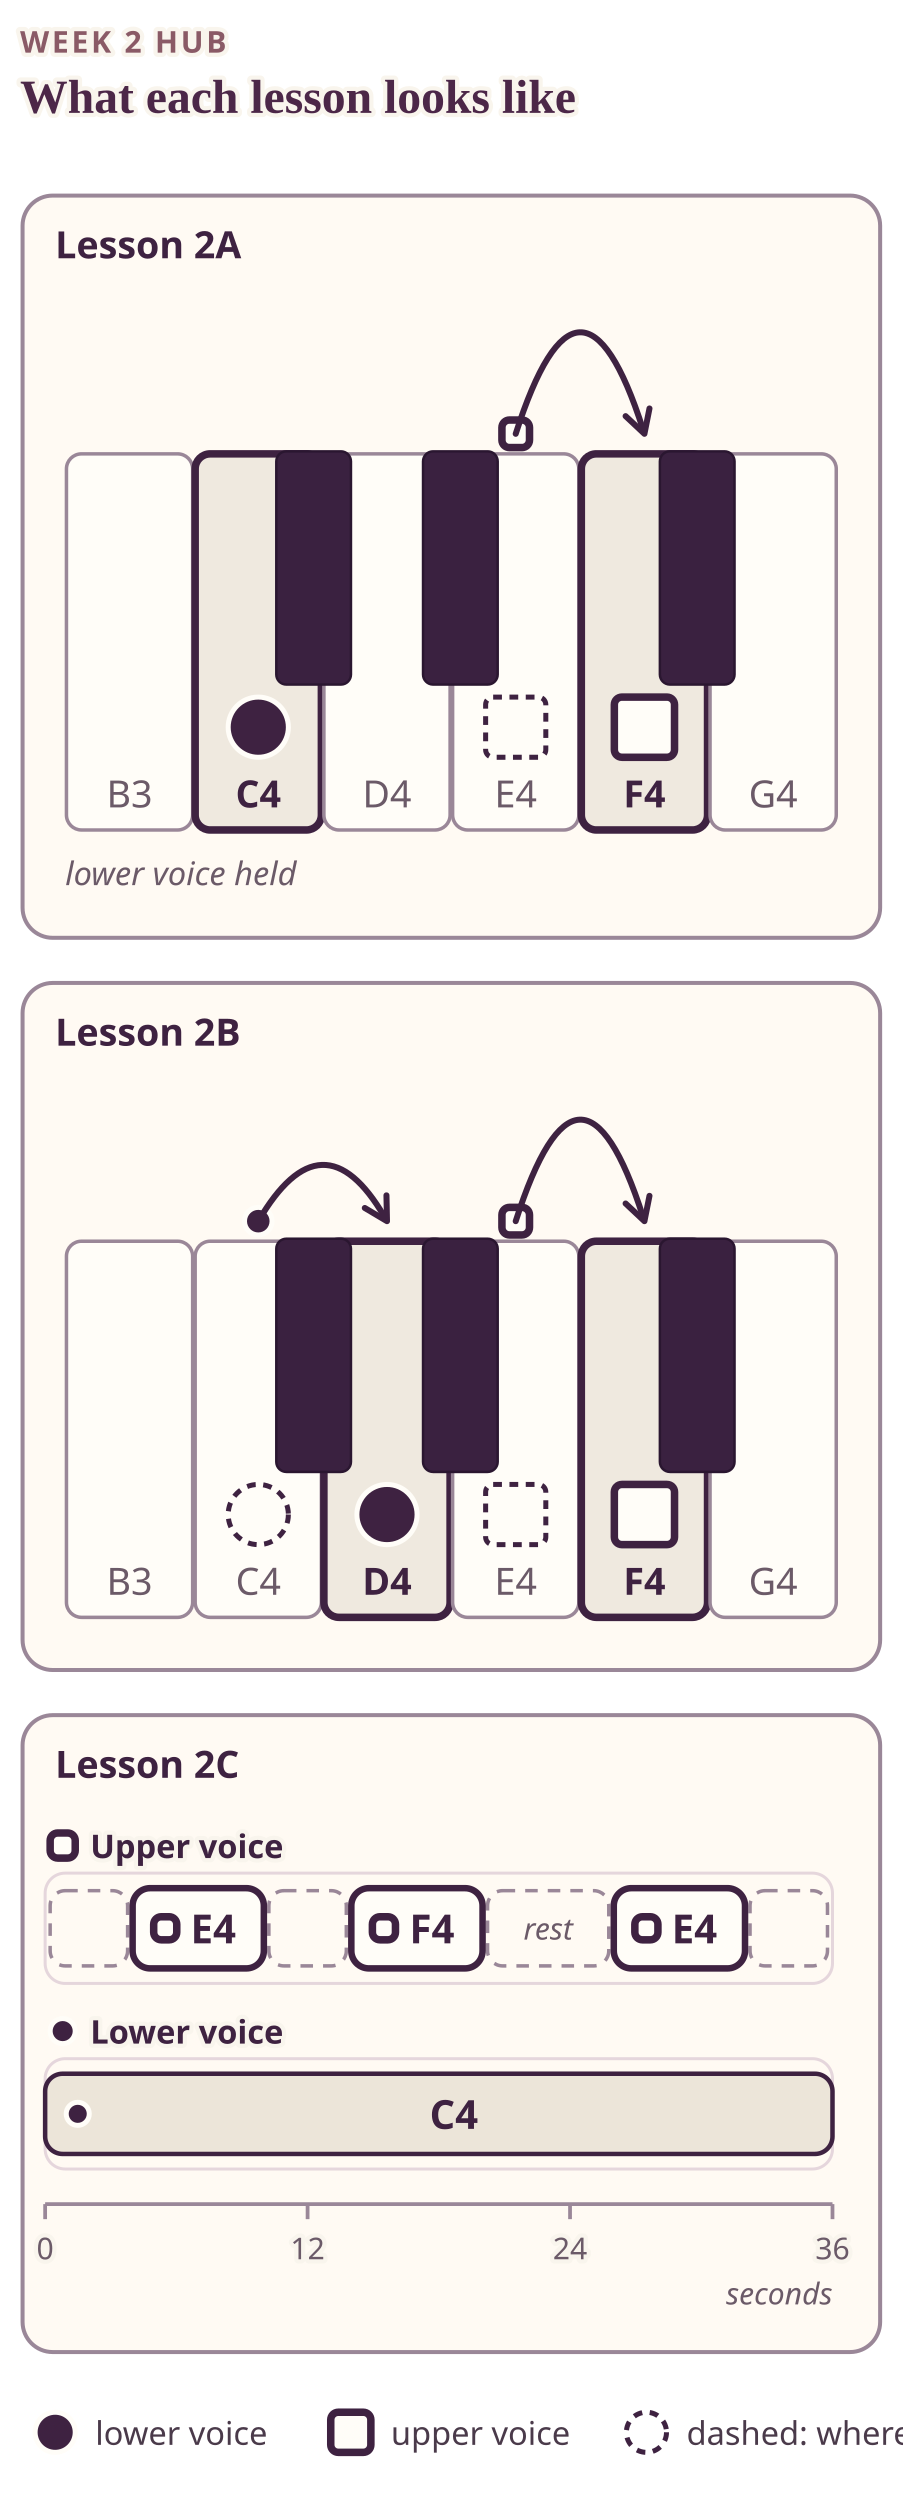
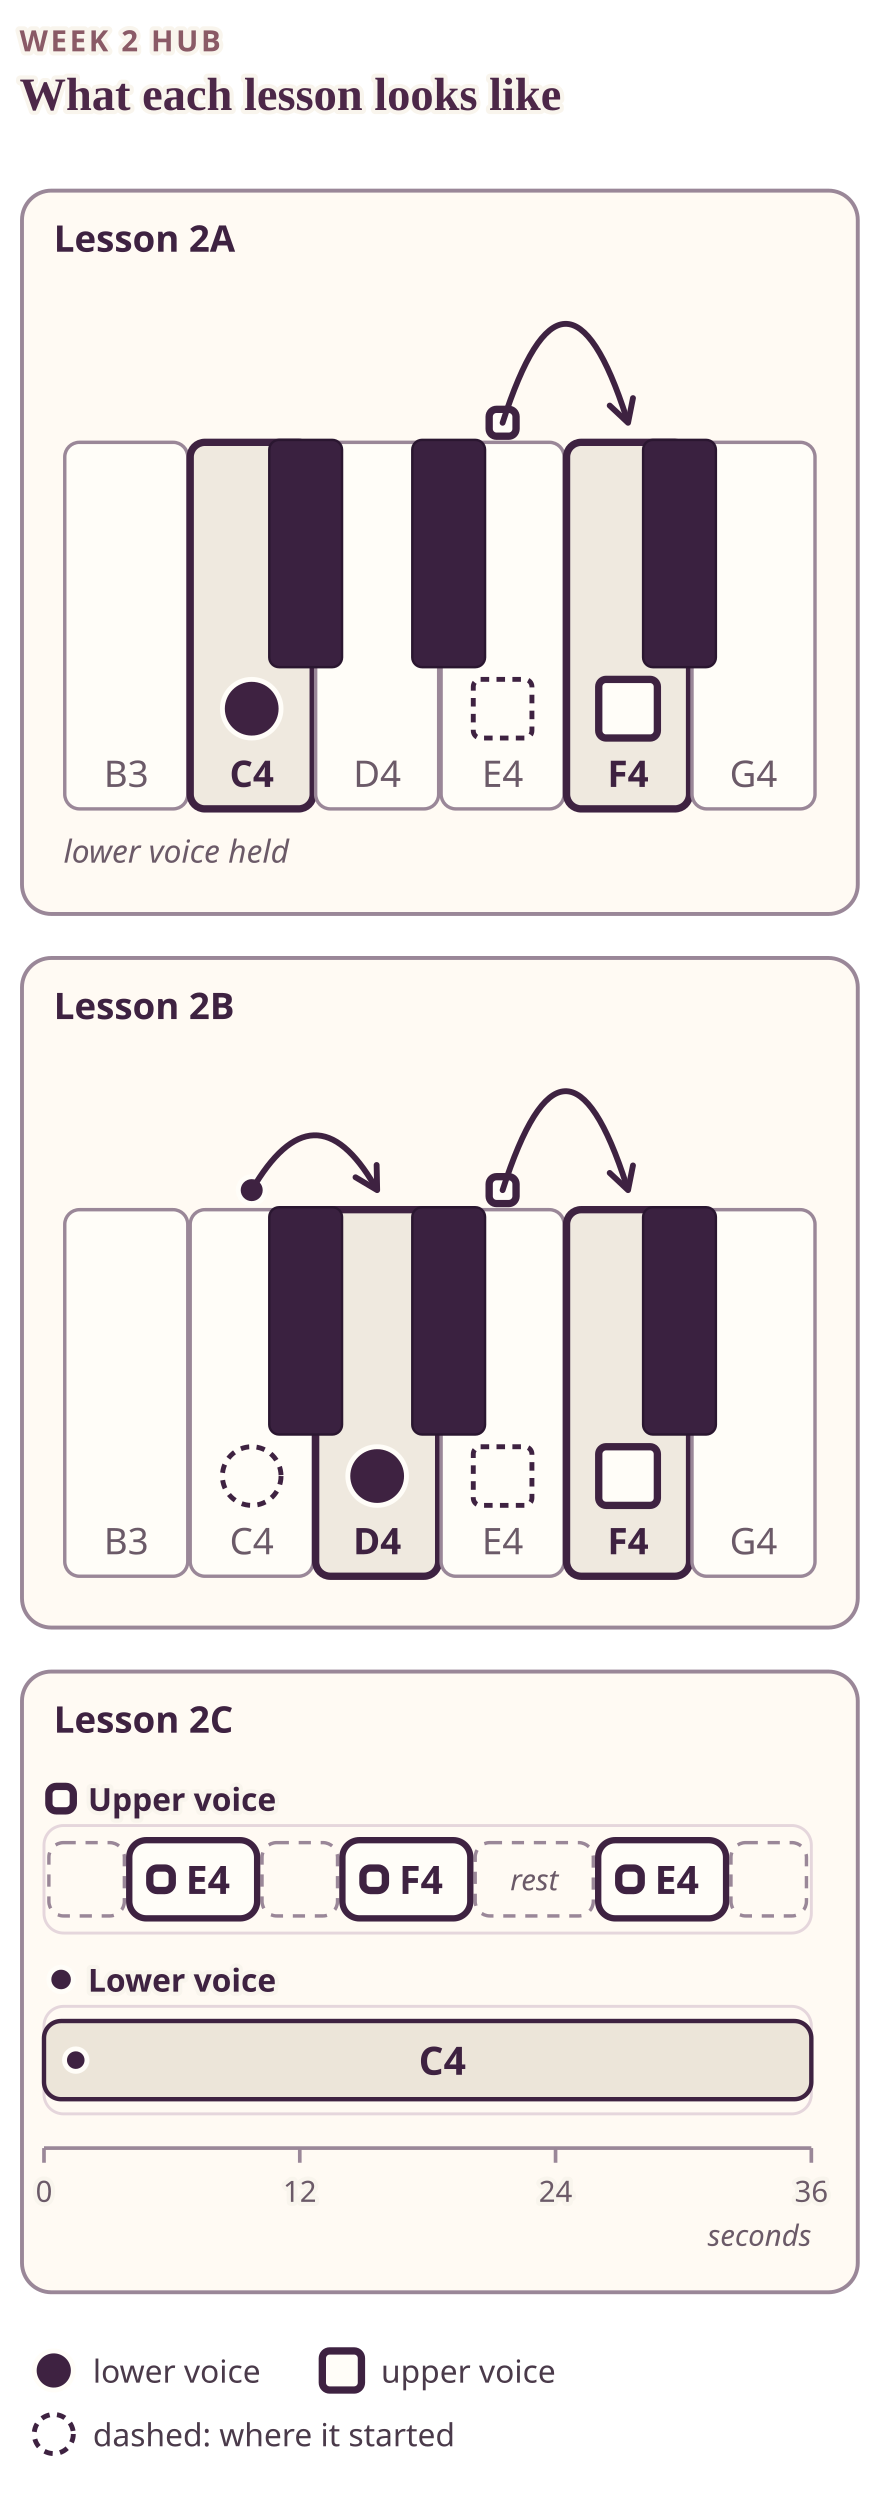
- <svg xmlns="http://www.w3.org/2000/svg" viewBox="0 0 360 997" width="360" height="997" role="img" aria-labelledby="m07-h-04-narrow-t m07-h-04-narrow-d">
+ <svg xmlns="http://www.w3.org/2000/svg" viewBox="0 0 360 1023" width="360" height="1023" role="img" aria-labelledby="m07-h-04-narrow-t m07-h-04-narrow-d">
  <defs>
    <linearGradient id="m07-h-04-narrow-w" x1="0" y1="0" x2="0" y2="1">
      <stop offset="0" stop-color="#fffdf8" />
      <stop offset=".78" stop-color="#f7efe2" />
      <stop offset="1" stop-color="#eadfcd" />
    </linearGradient>
    <linearGradient id="m07-h-04-narrow-b" x1="0" y1="0" x2="0" y2="1">
      <stop offset="0" stop-color="#4a2a4d" />
      <stop offset=".85" stop-color="#2a1630" />
      <stop offset="1" stop-color="#3a2140" />
    </linearGradient>
    <radialGradient id="m07-h-04-narrow-home" cx=".5" cy=".82" r=".75">
      <stop offset="0" stop-color="#ffd98a" />
      <stop offset=".55" stop-color="#f6b94f" />
      <stop offset="1" stop-color="#f3a53a" stop-opacity=".92" />
    </radialGradient>
    <radialGradient id="m07-h-04-narrow-lower" cx=".5" cy=".82" r=".75">
      <stop offset="0" stop-color="#ffe0a6" />
      <stop offset="1" stop-color="#f3b25a" />
    </radialGradient>
    <radialGradient id="m07-h-04-narrow-upper" cx=".5" cy=".82" r=".75">
      <stop offset="0" stop-color="#bfe7e2" />
      <stop offset="1" stop-color="#8fcdc6" />
    </radialGradient>
    <linearGradient id="m07-h-04-narrow-shared" x1="0" y1="0" x2="1" y2="0">
      <stop offset="0" stop-color="#f6c46a" />
      <stop offset=".5" stop-color="#efe6c4" />
      <stop offset="1" stop-color="#8fcdc6" />
    </linearGradient>
    <filter id="m07-h-04-narrow-glow" x="-40%" y="-20%" width="180%" height="150%">
      <feGaussianBlur stdDeviation="9" />
    </filter>
  </defs>
  <g transform="translate(8 8)">
    <g transform="translate(0 0)">
      <text x="0" y="13" font-family="ui-sans-serif, system-ui, 'Segoe UI', sans-serif" font-size="12" font-weight="700" text-anchor="start" fill="#8a5a66" letter-spacing="1.1" stroke="#f9f5ed" stroke-width="3.4" stroke-linejoin="round" paint-order="stroke fill">WEEK 2 HUB</text>
      <text x="0" y="37" font-family="Georgia, 'Times New Roman', serif" font-size="19" font-weight="600" text-anchor="start" fill="#4C2748" stroke="#f9f5ed" stroke-width="3.4" stroke-linejoin="round" paint-order="stroke fill">What each lesson looks like</text>
    </g>
    <g transform="translate(0 69)">
      <g transform="translate(0 0)">
        <rect x="1" y="1" width="342" height="296" rx="12" fill="#fffaf3" stroke="#9a8798" stroke-width="1.6" />
        <text x="14" y="26" font-family="ui-sans-serif, system-ui, 'Segoe UI', sans-serif" font-size="15" font-weight="700" text-anchor="start" fill="#3e2241">Lesson 2A</text>
        <g transform="translate(10 40)">
          <rect x="8.5" y="64" width="50.333" height="150" rx="6" fill="#fffdf8" stroke="#9a8798" stroke-width="1.4" />
          <rect x="59.833" y="64" width="50.333" height="150" rx="6" fill="#efe9df" stroke="#3e2241" stroke-width="3" />
          <rect x="111.167" y="64" width="50.333" height="150" rx="6" fill="#fffdf8" stroke="#9a8798" stroke-width="1.4" />
          <rect x="162.5" y="64" width="50.333" height="150" rx="6" fill="#fffdf8" stroke="#9a8798" stroke-width="1.4" />
          <rect x="213.833" y="64" width="50.333" height="150" rx="6" fill="#efe9df" stroke="#3e2241" stroke-width="3" />
          <rect x="265.167" y="64" width="50.333" height="150" rx="6" fill="#fffdf8" stroke="#9a8798" stroke-width="1.4" />
          <rect x="92.187" y="63" width="29.773" height="93" rx="4" fill="#3a2140" stroke="#2a1630" stroke-width="1" />
          <rect x="150.707" y="63" width="29.773" height="93" rx="4" fill="#3a2140" stroke="#2a1630" stroke-width="1" />
          <rect x="245.16" y="63" width="29.773" height="93" rx="4" fill="#3a2140" stroke="#2a1630" stroke-width="1" />
          <text x="33.667" y="205" font-family="ui-sans-serif, system-ui, 'Segoe UI', sans-serif" font-size="15" font-weight="500" text-anchor="middle" fill="#6b5a68">B3</text>
          <text x="85" y="205" font-family="ui-sans-serif, system-ui, 'Segoe UI', sans-serif" font-size="15" font-weight="700" text-anchor="middle" fill="#3e2241">C4</text>
          <text x="136.333" y="205" font-family="ui-sans-serif, system-ui, 'Segoe UI', sans-serif" font-size="15" font-weight="500" text-anchor="middle" fill="#6b5a68">D4</text>
          <text x="187.667" y="205" font-family="ui-sans-serif, system-ui, 'Segoe UI', sans-serif" font-size="15" font-weight="500" text-anchor="middle" fill="#6b5a68">E4</text>
          <text x="239" y="205" font-family="ui-sans-serif, system-ui, 'Segoe UI', sans-serif" font-size="15" font-weight="700" text-anchor="middle" fill="#3e2241">F4</text>
          <text x="290.333" y="205" font-family="ui-sans-serif, system-ui, 'Segoe UI', sans-serif" font-size="15" font-weight="500" text-anchor="middle" fill="#6b5a68">G4</text>
          <circle cx="85" cy="173" r="12" fill="#3e2241" stroke="#fffdf8" stroke-width="2" />
          <rect x="175.667" y="161" width="24" height="24" rx="3" fill="none" stroke="#3e2241" stroke-width="2" stroke-dasharray="3.5 3" />
          <rect x="227" y="161" width="24" height="24" rx="3" fill="#fffdf8" stroke="#3e2241" stroke-width="3" />
          <rect x="182.167" y="50.5" width="11" height="11" rx="3" fill="#fffdf8" stroke="#3e2241" stroke-width="3" />
          <path d="M187.667 56 Q213.333 -24 238.389 54.096" fill="none" stroke="#3e2241" stroke-width="2.4" stroke-linecap="round" />
          <path d="M239 56 l-7.51 -7.042 M239 56 l2.012 -10.097" stroke="#3e2241" stroke-width="2.4" stroke-linecap="round" />
          <text x="8" y="236" font-family="ui-sans-serif, system-ui, 'Segoe UI', sans-serif" font-size="13" font-weight="400" text-anchor="start" fill="#6b5a68" font-style="italic">lower voice held</text>
        </g>
      </g>
      <g transform="translate(0 314)">
        <rect x="1" y="1" width="342" height="274" rx="12" fill="#fffaf3" stroke="#9a8798" stroke-width="1.6" />
        <text x="14" y="26" font-family="ui-sans-serif, system-ui, 'Segoe UI', sans-serif" font-size="15" font-weight="700" text-anchor="start" fill="#3e2241">Lesson 2B</text>
        <g transform="translate(10 40)">
          <rect x="8.5" y="64" width="50.333" height="150" rx="6" fill="#fffdf8" stroke="#9a8798" stroke-width="1.4" />
          <rect x="59.833" y="64" width="50.333" height="150" rx="6" fill="#fffdf8" stroke="#9a8798" stroke-width="1.4" />
          <rect x="111.167" y="64" width="50.333" height="150" rx="6" fill="#efe9df" stroke="#3e2241" stroke-width="3" />
          <rect x="162.5" y="64" width="50.333" height="150" rx="6" fill="#fffdf8" stroke="#9a8798" stroke-width="1.4" />
          <rect x="213.833" y="64" width="50.333" height="150" rx="6" fill="#efe9df" stroke="#3e2241" stroke-width="3" />
          <rect x="265.167" y="64" width="50.333" height="150" rx="6" fill="#fffdf8" stroke="#9a8798" stroke-width="1.4" />
          <rect x="92.187" y="63" width="29.773" height="93" rx="4" fill="#3a2140" stroke="#2a1630" stroke-width="1" />
          <rect x="150.707" y="63" width="29.773" height="93" rx="4" fill="#3a2140" stroke="#2a1630" stroke-width="1" />
          <rect x="245.16" y="63" width="29.773" height="93" rx="4" fill="#3a2140" stroke="#2a1630" stroke-width="1" />
          <text x="33.667" y="205" font-family="ui-sans-serif, system-ui, 'Segoe UI', sans-serif" font-size="15" font-weight="500" text-anchor="middle" fill="#6b5a68">B3</text>
          <text x="85" y="205" font-family="ui-sans-serif, system-ui, 'Segoe UI', sans-serif" font-size="15" font-weight="500" text-anchor="middle" fill="#6b5a68">C4</text>
          <text x="136.333" y="205" font-family="ui-sans-serif, system-ui, 'Segoe UI', sans-serif" font-size="15" font-weight="700" text-anchor="middle" fill="#3e2241">D4</text>
          <text x="187.667" y="205" font-family="ui-sans-serif, system-ui, 'Segoe UI', sans-serif" font-size="15" font-weight="500" text-anchor="middle" fill="#6b5a68">E4</text>
          <text x="239" y="205" font-family="ui-sans-serif, system-ui, 'Segoe UI', sans-serif" font-size="15" font-weight="700" text-anchor="middle" fill="#3e2241">F4</text>
          <text x="290.333" y="205" font-family="ui-sans-serif, system-ui, 'Segoe UI', sans-serif" font-size="15" font-weight="500" text-anchor="middle" fill="#6b5a68">G4</text>
          <circle cx="85" cy="173" r="12" fill="none" stroke="#3e2241" stroke-width="2" stroke-dasharray="3.5 3" />
          <circle cx="136.333" cy="173" r="12" fill="#3e2241" stroke="#fffdf8" stroke-width="2" />
          <rect x="175.667" y="161" width="24" height="24" rx="3" fill="none" stroke="#3e2241" stroke-width="2" stroke-dasharray="3.5 3" />
          <rect x="227" y="161" width="24" height="24" rx="3" fill="#fffdf8" stroke="#3e2241" stroke-width="3" />
          <circle cx="85" cy="56" r="5.5" fill="#3e2241" stroke="#fffdf8" stroke-width="2" />
          <path d="M85 56 Q110.667 12 135.326 54.272" fill="none" stroke="#3e2241" stroke-width="2.4" stroke-linecap="round" />
          <path d="M136.333 56 l-8.854 -5.255 M136.333 56 l-0.216 -10.293" stroke="#3e2241" stroke-width="2.4" stroke-linecap="round" />
          <rect x="182.167" y="50.5" width="11" height="11" rx="3" fill="#fffdf8" stroke="#3e2241" stroke-width="3" />
          <path d="M187.667 56 Q213.333 -24 238.389 54.096" fill="none" stroke="#3e2241" stroke-width="2.4" stroke-linecap="round" />
          <path d="M239 56 l-7.51 -7.042 M239 56 l2.012 -10.097" stroke="#3e2241" stroke-width="2.4" stroke-linecap="round" />
        </g>
      </g>
      <g transform="translate(0 606)">
        <rect x="1" y="1" width="342" height="254" rx="12" fill="#fffaf3" stroke="#9a8798" stroke-width="1.6" />
        <text x="14" y="26" font-family="ui-sans-serif, system-ui, 'Segoe UI', sans-serif" font-size="15" font-weight="700" text-anchor="start" fill="#3e2241">Lesson 2C</text>
        <g transform="translate(10 40)">
          <text x="18" y="18" font-family="ui-sans-serif, system-ui, 'Segoe UI', sans-serif" font-size="13" font-weight="700" text-anchor="start" fill="#3e2241" stroke="#f9f5ed" stroke-width="3.4" stroke-linejoin="round" paint-order="stroke fill">Upper voice</text>
          <rect x="2" y="8" width="10" height="10" rx="3" fill="#fffdf8" stroke="#3e2241" stroke-width="3" />
          <rect x="0" y="24" width="314" height="44" rx="8" fill="#fffaf3" stroke="#e5d6dc" stroke-width="1.2" />
          <rect x="2" y="31" width="30.889" height="30" rx="6" fill="none" stroke="#9a8798" stroke-width="1.4" stroke-dasharray="5 4" />
          <rect x="89.222" y="31" width="30.889" height="30" rx="6" fill="none" stroke="#9a8798" stroke-width="1.4" stroke-dasharray="5 4" />
          <rect x="176.444" y="31" width="48.333" height="30" rx="6" fill="none" stroke="#9a8798" stroke-width="1.4" stroke-dasharray="5 4" />
          <text x="200.611" y="50.5" font-family="ui-sans-serif, system-ui, 'Segoe UI', sans-serif" font-size="12" font-weight="400" text-anchor="middle" fill="#6b5a68" font-style="italic">rest</text>
          <rect x="281.111" y="31" width="30.889" height="30" rx="6" fill="none" stroke="#9a8798" stroke-width="1.4" stroke-dasharray="5 4" />
          <rect x="34.889" y="30" width="52.333" height="32" rx="7" fill="#fffdf8" stroke="#3e2241" stroke-width="2.6" />
          <rect x="43.289" y="41.4" width="9.2" height="9.2" rx="3" fill="#fffdf8" stroke="#3e2241" stroke-width="3" />
          <text x="67.056" y="52" font-family="ui-sans-serif, system-ui, 'Segoe UI', sans-serif" font-size="16" font-weight="700" text-anchor="middle" fill="#3e2241">E4</text>
          <rect x="122.111" y="30" width="52.333" height="32" rx="7" fill="#fffdf8" stroke="#3e2241" stroke-width="2.6" />
          <rect x="130.511" y="41.4" width="9.2" height="9.2" rx="3" fill="#fffdf8" stroke="#3e2241" stroke-width="3" />
          <text x="154.278" y="52" font-family="ui-sans-serif, system-ui, 'Segoe UI', sans-serif" font-size="16" font-weight="700" text-anchor="middle" fill="#3e2241">F4</text>
          <rect x="226.778" y="30" width="52.333" height="32" rx="7" fill="#fffdf8" stroke="#3e2241" stroke-width="2.6" />
          <rect x="235.178" y="41.4" width="9.2" height="9.2" rx="3" fill="#fffdf8" stroke="#3e2241" stroke-width="3" />
          <text x="258.944" y="52" font-family="ui-sans-serif, system-ui, 'Segoe UI', sans-serif" font-size="16" font-weight="700" text-anchor="middle" fill="#3e2241">E4</text>
          <text x="18" y="92" font-family="ui-sans-serif, system-ui, 'Segoe UI', sans-serif" font-size="13" font-weight="700" text-anchor="start" fill="#3e2241" stroke="#f9f5ed" stroke-width="3.4" stroke-linejoin="round" paint-order="stroke fill">Lower voice</text>
          <circle cx="7" cy="87" r="5" fill="#3e2241" stroke="#fffdf8" stroke-width="2" />
          <rect x="0" y="98" width="314" height="44" rx="8" fill="#fffaf3" stroke="#e5d6dc" stroke-width="1.2" />
          <rect x="0" y="104" width="314" height="32" rx="7" fill="#ece5d9" stroke="#3e2241" stroke-width="1.8" />
          <circle cx="13" cy="120" r="4.6" fill="#3e2241" stroke="#fffdf8" stroke-width="2" />
          <text x="163" y="126" font-family="ui-sans-serif, system-ui, 'Segoe UI', sans-serif" font-size="16" font-weight="700" text-anchor="middle" fill="#3e2241">C4</text>
          <path d="M0 156 h314" stroke="#9a8798" stroke-width="1.5" />
          <path d="M0 156 v6" stroke="#9a8798" stroke-width="1.5" />
          <text x="0" y="178" font-family="ui-sans-serif, system-ui, 'Segoe UI', sans-serif" font-size="12" font-weight="400" text-anchor="middle" fill="#6b5a68" stroke="#f9f5ed" stroke-width="3.4" stroke-linejoin="round" paint-order="stroke fill">0</text>
          <path d="M104.667 156 v6" stroke="#9a8798" stroke-width="1.5" />
          <text x="104.667" y="178" font-family="ui-sans-serif, system-ui, 'Segoe UI', sans-serif" font-size="12" font-weight="400" text-anchor="middle" fill="#6b5a68" stroke="#f9f5ed" stroke-width="3.4" stroke-linejoin="round" paint-order="stroke fill">12</text>
          <path d="M209.333 156 v6" stroke="#9a8798" stroke-width="1.5" />
          <text x="209.333" y="178" font-family="ui-sans-serif, system-ui, 'Segoe UI', sans-serif" font-size="12" font-weight="400" text-anchor="middle" fill="#6b5a68" stroke="#f9f5ed" stroke-width="3.4" stroke-linejoin="round" paint-order="stroke fill">24</text>
          <path d="M314 156 v6" stroke="#9a8798" stroke-width="1.5" />
          <text x="314" y="178" font-family="ui-sans-serif, system-ui, 'Segoe UI', sans-serif" font-size="12" font-weight="400" text-anchor="middle" fill="#6b5a68" stroke="#f9f5ed" stroke-width="3.4" stroke-linejoin="round" paint-order="stroke fill">36</text>
          <text x="314" y="196" font-family="ui-sans-serif, system-ui, 'Segoe UI', sans-serif" font-size="12" font-weight="400" text-anchor="end" fill="#6b5a68" font-style="italic">seconds</text>
        </g>
      </g>
    </g>
    <g transform="translate(0 949)">
      <circle cx="14" cy="13" r="8" fill="#3e2241" stroke="#fffdf8" stroke-width="2" />
      <text x="30" y="18" font-family="ui-sans-serif, system-ui, 'Segoe UI', sans-serif" font-size="13" font-weight="400" text-anchor="start" fill="#4a3a4a">lower voice</text>
      <rect x="123.9" y="5" width="16" height="16" rx="3" fill="#fffdf8" stroke="#3e2241" stroke-width="3" />
      <text x="147.9" y="18" font-family="ui-sans-serif, system-ui, 'Segoe UI', sans-serif" font-size="13" font-weight="400" text-anchor="start" fill="#4a3a4a">upper voice</text>
-       <circle cx="249.8" cy="13" r="8" fill="none" stroke="#3e2241" stroke-width="2" stroke-dasharray="3.5 3" />
-       <text x="265.8" y="18" font-family="ui-sans-serif, system-ui, 'Segoe UI', sans-serif" font-size="13" font-weight="400" text-anchor="start" fill="#4a3a4a">dashed: where it started</text>
+       <circle cx="14" cy="39" r="8" fill="none" stroke="#3e2241" stroke-width="2" stroke-dasharray="3.5 3" />
+       <text x="30" y="44" font-family="ui-sans-serif, system-ui, 'Segoe UI', sans-serif" font-size="13" font-weight="400" text-anchor="start" fill="#4a3a4a">dashed: where it started</text>
    </g>
  </g>
</svg>
